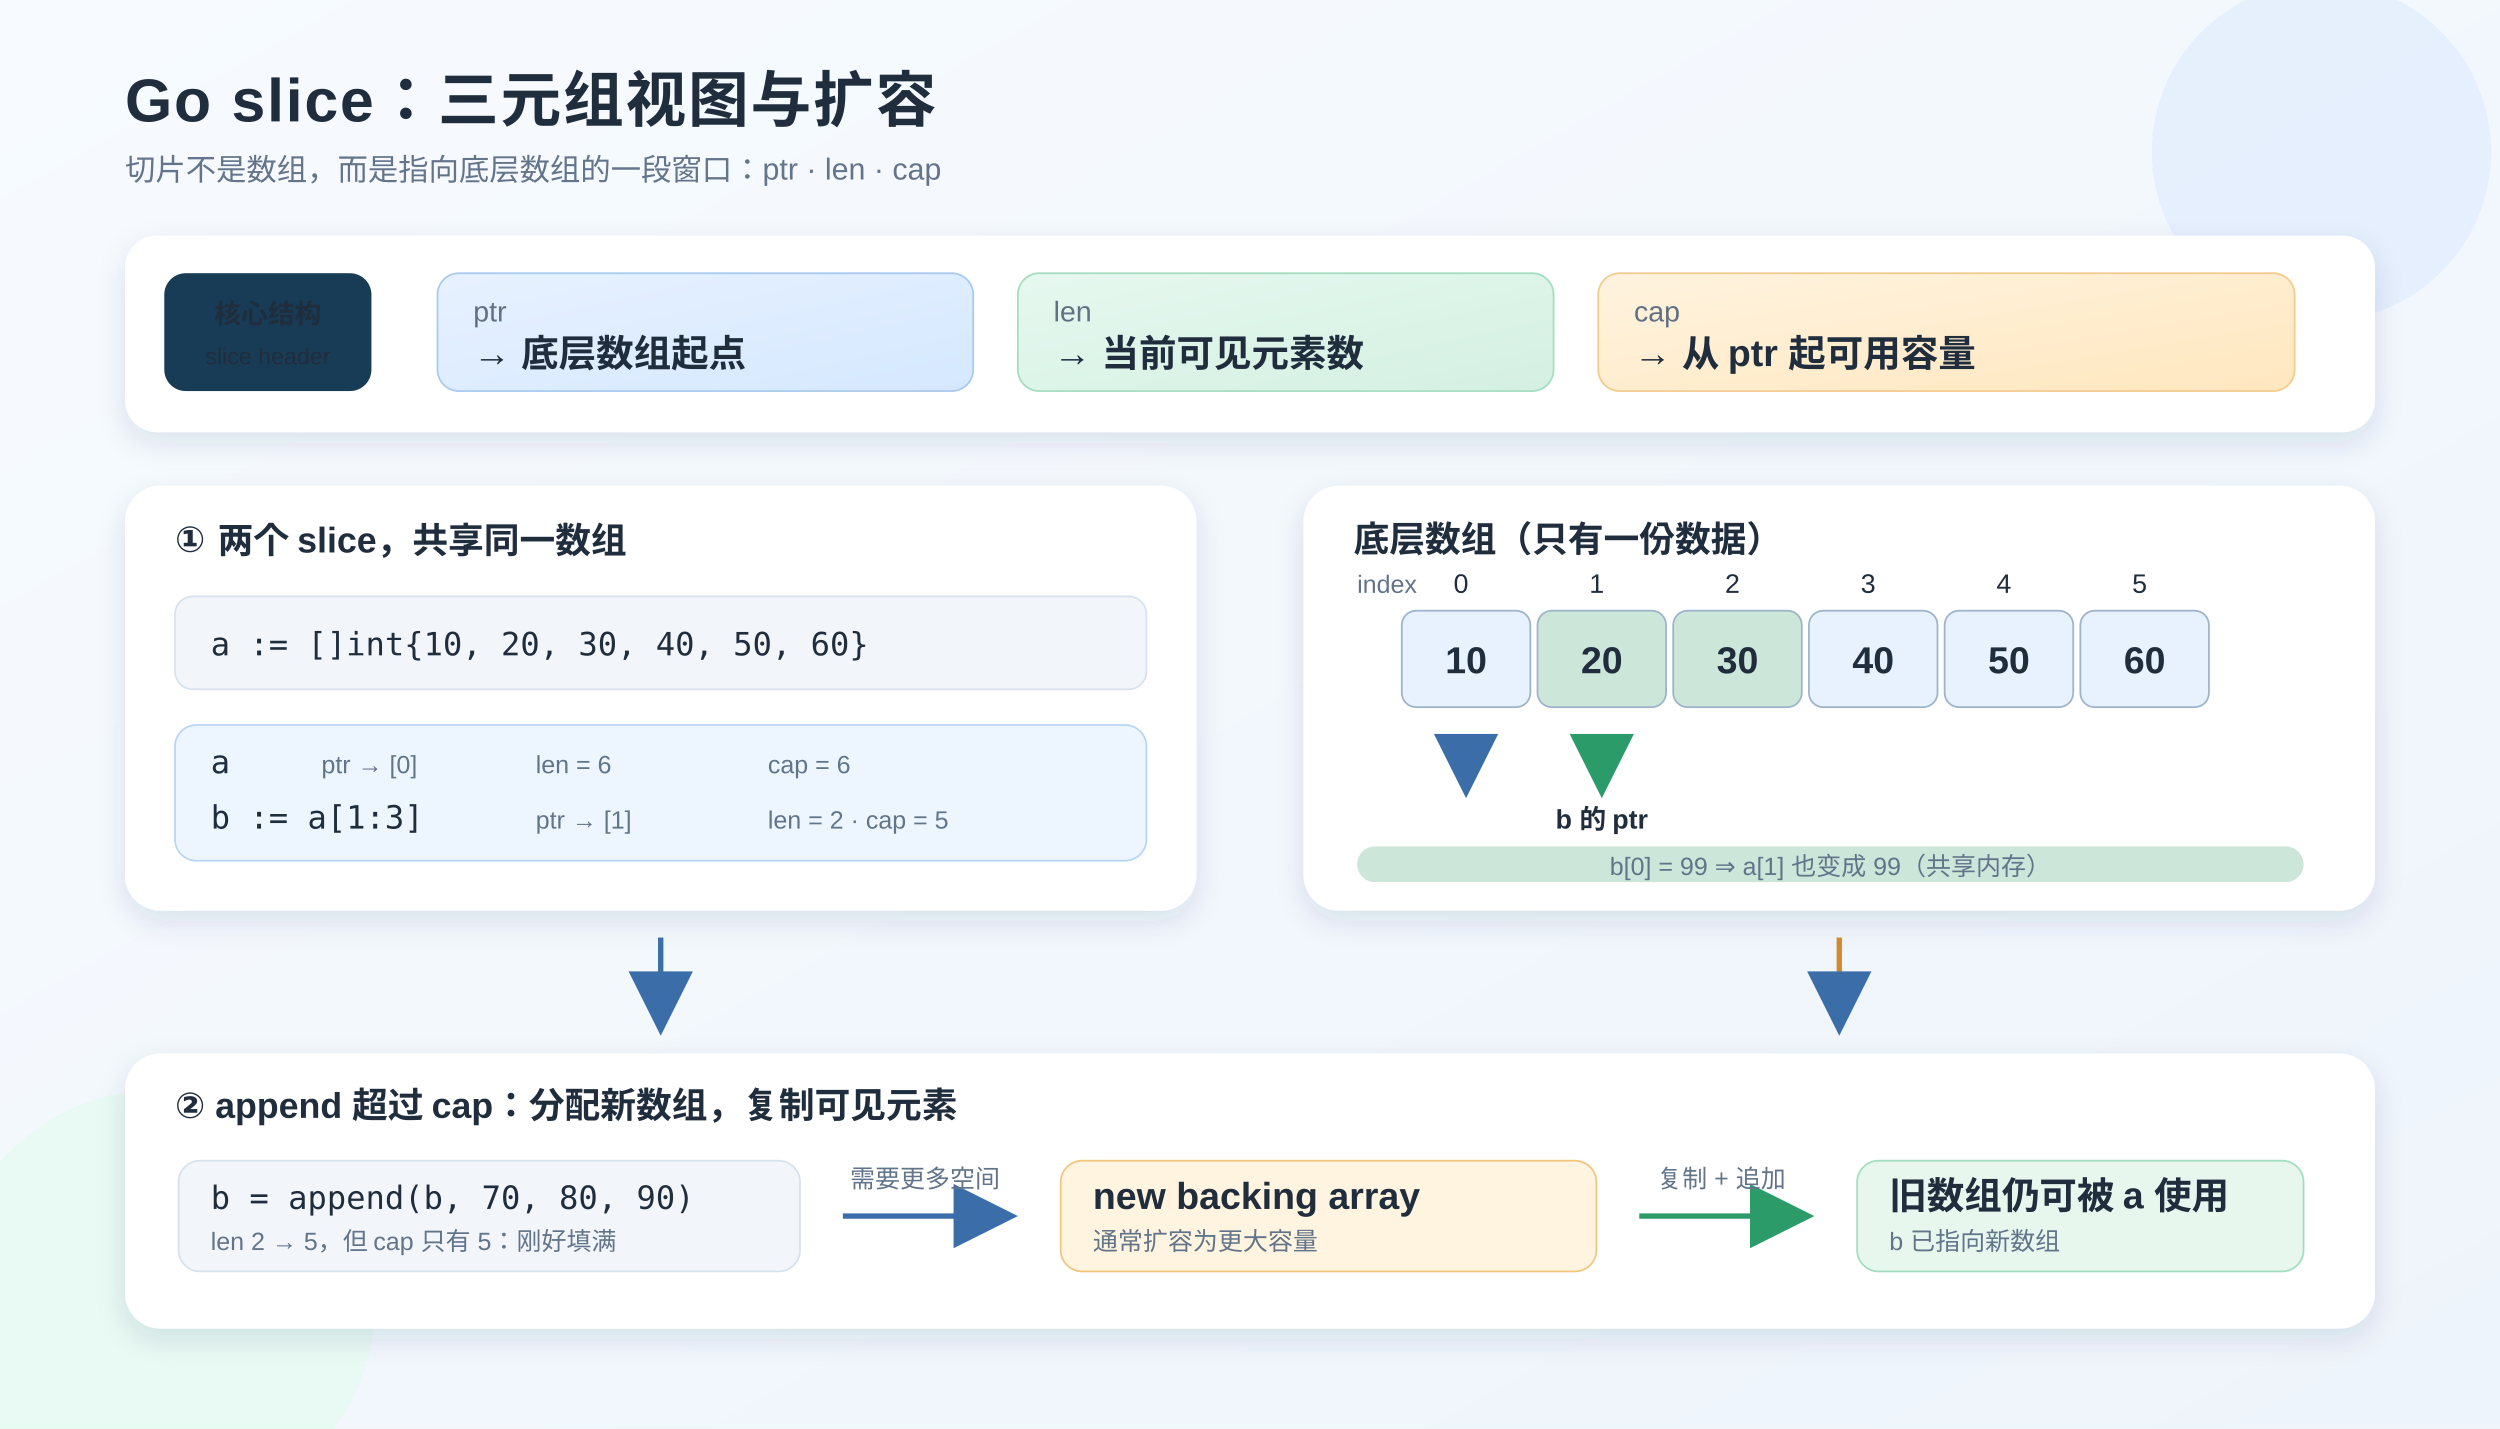
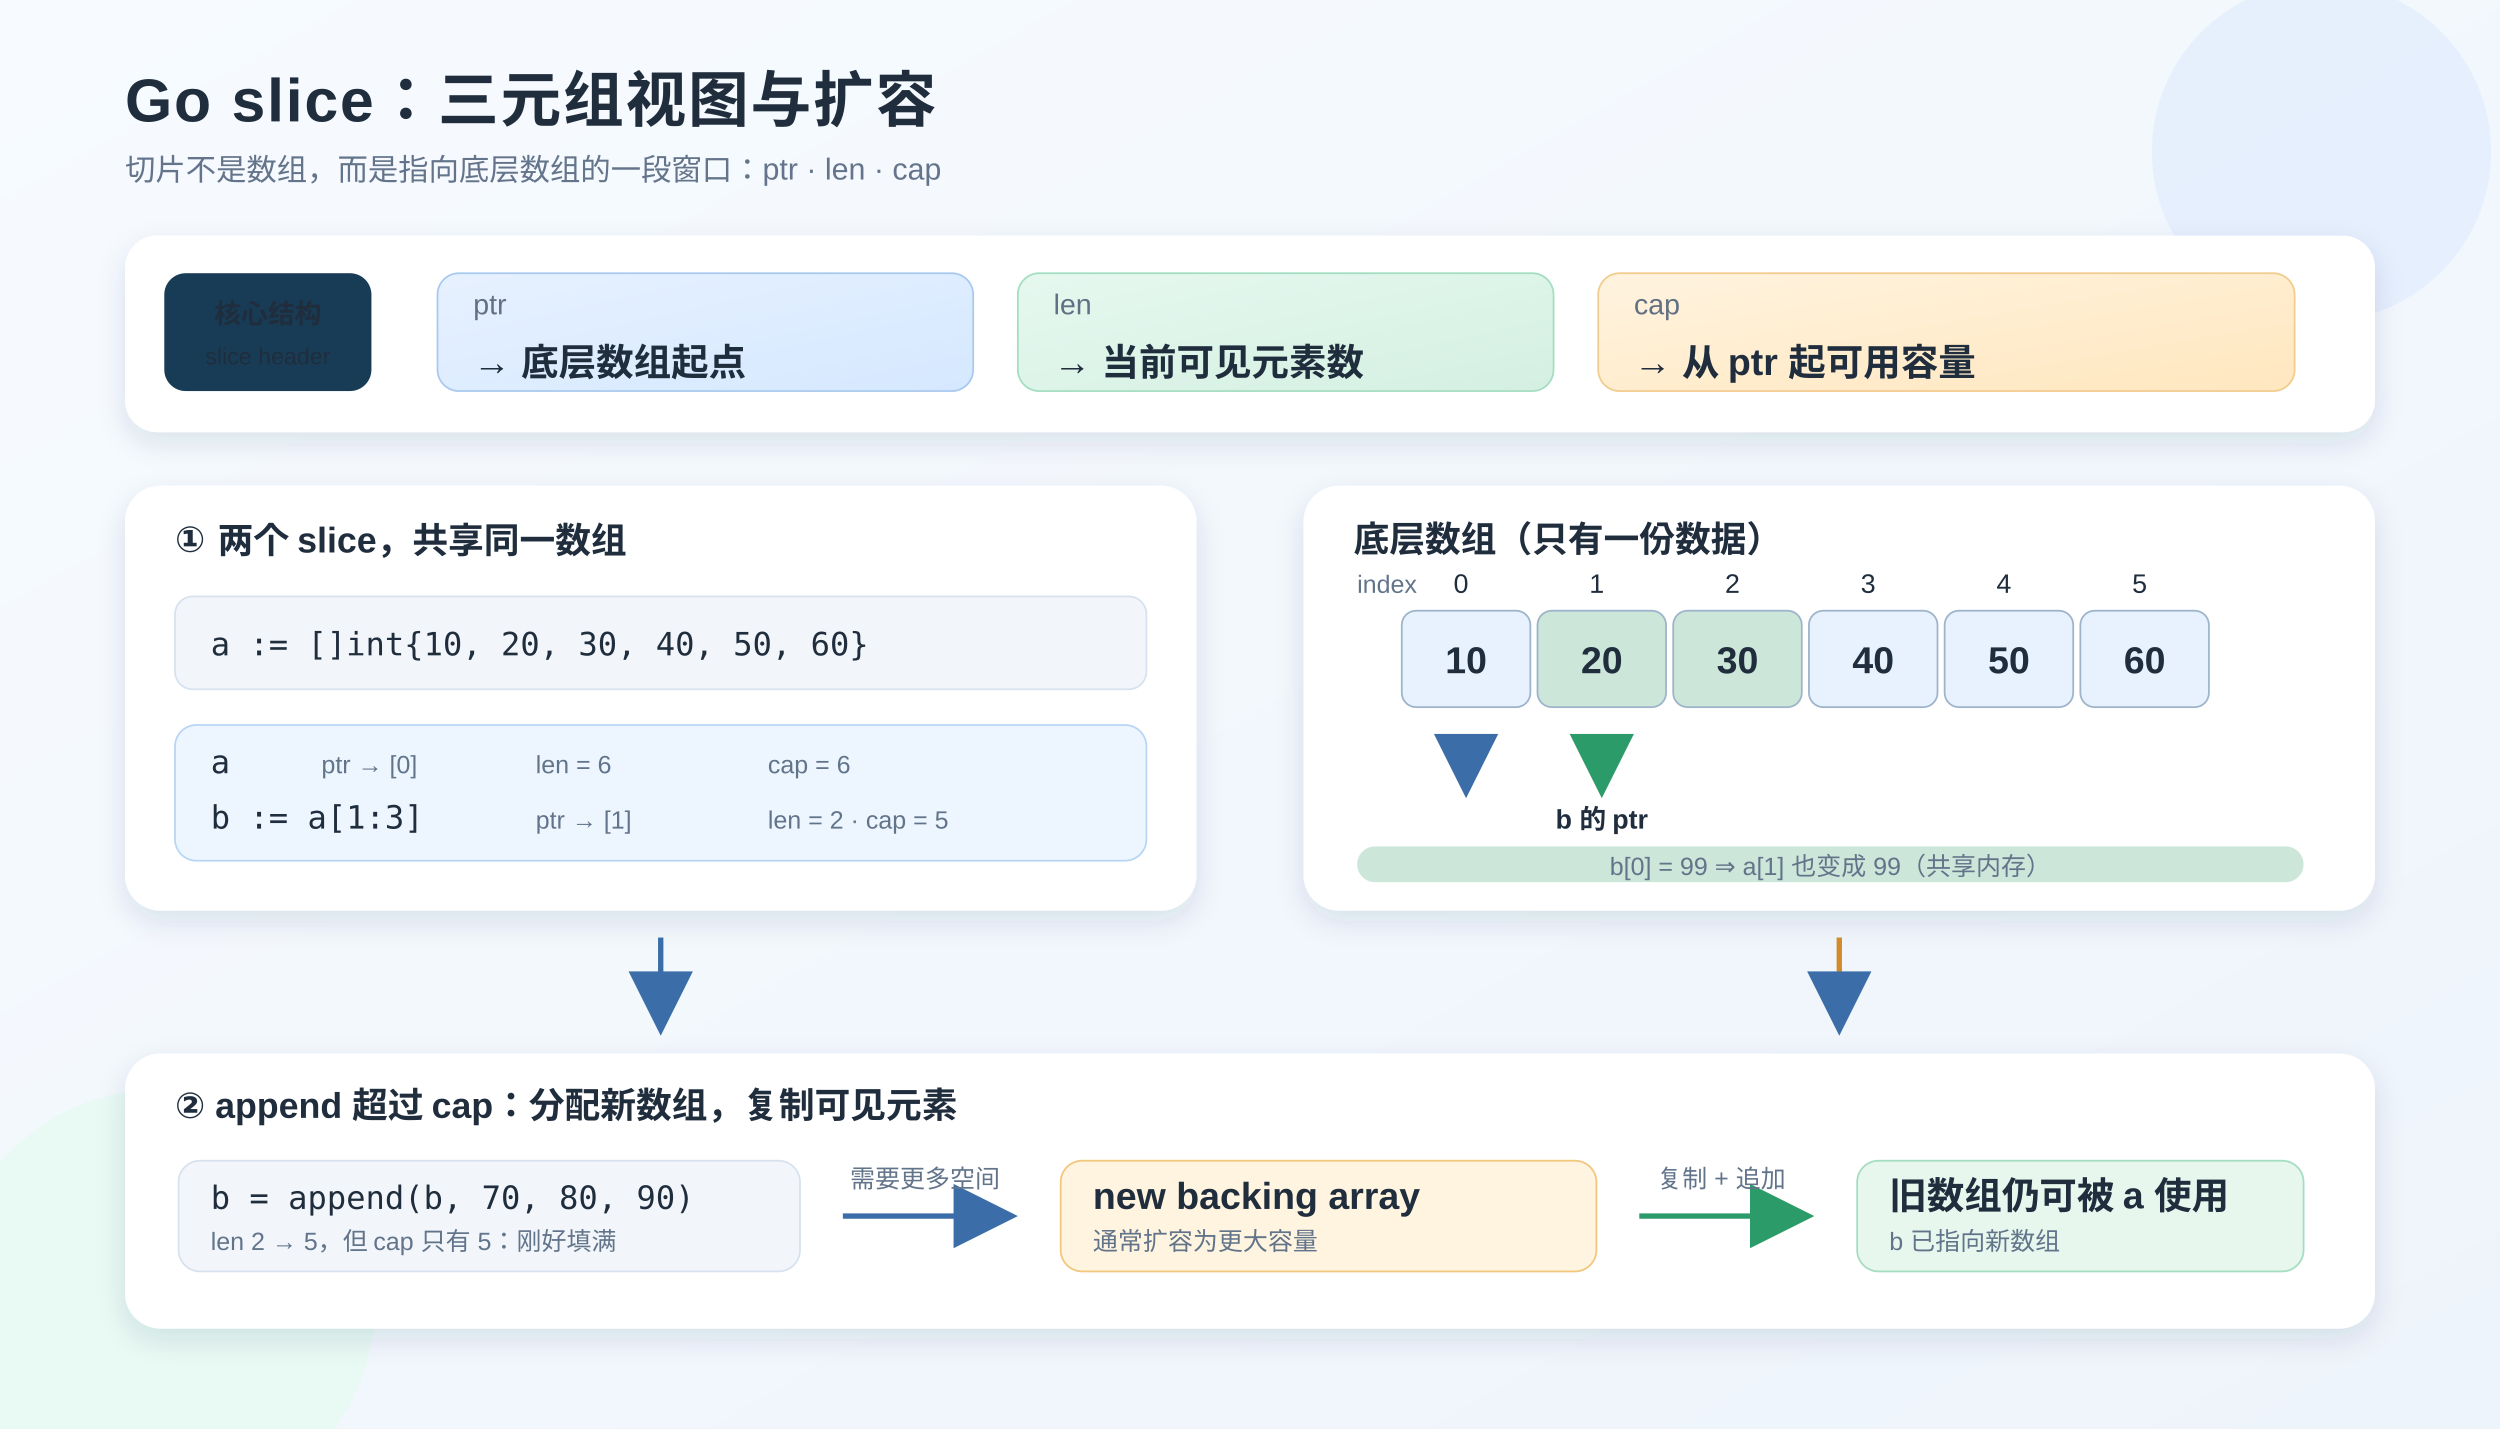
<svg xmlns="http://www.w3.org/2000/svg" width="1400" height="800" viewBox="0 0 1400 800">
  <defs>
    <linearGradient id="bg" x1="0" y1="0" x2="1" y2="1">
      <stop offset="0" stop-color="#f7fbff" />
      <stop offset="1" stop-color="#eef4fb" />
    </linearGradient>
    <linearGradient id="blue" x1="0" y1="0" x2="1" y2="1">
      <stop stop-color="#e7f1ff" />
      <stop offset="1" stop-color="#d5e8ff" />
    </linearGradient>
    <linearGradient id="green" x1="0" y1="0" x2="1" y2="1">
      <stop stop-color="#e6f8ef" />
      <stop offset="1" stop-color="#d4f0e2" />
    </linearGradient>
    <linearGradient id="orange" x1="0" y1="0" x2="1" y2="1">
      <stop stop-color="#fff3df" />
      <stop offset="1" stop-color="#ffe7bf" />
    </linearGradient>
    <filter id="shadow" x="-20%" y="-20%" width="140%" height="150%">
      <feDropShadow dx="0" dy="6" stdDeviation="8" flood-color="#183b56" flood-opacity=".12" />
    </filter>
    <marker id="arrow" markerWidth="12" markerHeight="12" refX="10" refY="6" orient="auto">
      <path d="M0,0 L12,6 L0,12 Z" fill="#3b6ea8" />
    </marker>
    <marker id="arrowGreen" markerWidth="12" markerHeight="12" refX="10" refY="6" orient="auto">
      <path d="M0,0 L12,6 L0,12 Z" fill="#2c9b6a" />
    </marker>
    <style>
      text{font-family:"Noto Sans SC","Microsoft YaHei","PingFang SC",Arial,sans-serif;fill:#1f2d3d}
      .title{font-size:34px;font-weight:800;letter-spacing:1px}.subtitle{font-size:17px;fill:#64748b}
      .section{font-size:20px;font-weight:700}.label{font-size:16px;fill:#617083}.code{font-family:ui-monospace,SFMono-Regular,Consolas,"Microsoft YaHei",monospace;font-size:18px}
      .small{font-size:14px;fill:#62748a}.value{font-size:21px;font-weight:700}.pill{font-size:15px;font-weight:700}
    </style>
  </defs>
  <rect width="1400" height="800" fill="url(#bg)" />
  <circle cx="1300" cy="85" r="95" fill="#dbeafe" opacity=".55" />
  <circle cx="90" cy="730" r="120" fill="#dcfce7" opacity=".45" />
  <text x="70" y="68" class="title">Go slice：三元组视图与扩容</text>
  <text x="70" y="101" class="subtitle">切片不是数组，而是指向底层数组的一段窗口：ptr · len · cap</text>
  <rect x="70" y="132" width="1260" height="110" rx="18" fill="#ffffff" filter="url(#shadow)" />
  <rect x="92" y="153" width="116" height="66" rx="12" fill="#183b56" />
  <text x="150" y="181" text-anchor="middle" fill="#fff" font-size="15" font-weight="700">核心结构</text>
  <text x="150" y="204" text-anchor="middle" fill="#bde3ff" font-size="13">slice header</text>
  <g transform="translate(245,153)">
    <rect width="300" height="66" rx="12" fill="url(#blue)" stroke="#a9c9ee" />
-     <text x="20" y="27" class="label">ptr</text>
-     <text x="20" y="52" class="value">→ 底层数组起点</text>
+     <text x="20" y="23" class="label" font-size="13">ptr</text>
+     <text x="20" y="57" class="value" font-size="19">→ 底层数组起点</text>
  </g>
  <g transform="translate(570,153)">
    <rect width="300" height="66" rx="12" fill="url(#green)" stroke="#a4ddc1" />
-     <text x="20" y="27" class="label">len</text>
-     <text x="20" y="52" class="value">→ 当前可见元素数</text>
+     <text x="20" y="23" class="label" font-size="13">len</text>
+     <text x="20" y="57" class="value" font-size="19">→ 当前可见元素数</text>
  </g>
  <g transform="translate(895,153)">
    <rect width="390" height="66" rx="12" fill="url(#orange)" stroke="#f2cb8f" />
-     <text x="20" y="27" class="label">cap</text>
-     <text x="20" y="52" class="value">→ 从 ptr 起可用容量</text>
+     <text x="20" y="23" class="label" font-size="13">cap</text>
+     <text x="20" y="57" class="value" font-size="19">→ 从 ptr 起可用容量</text>
  </g>
  <rect x="70" y="272" width="600" height="238" rx="20" fill="#fff" filter="url(#shadow)" />
  <text x="98" y="309" class="section">① 两个 slice，共享同一数组</text>
  <rect x="98" y="334" width="544" height="52" rx="10" fill="#f2f6fb" stroke="#d7e2ee" />
  <text x="118" y="367" class="code">a := []int{10, 20, 30, 40, 50, 60}</text>
  <rect x="98" y="406" width="544" height="76" rx="12" fill="#edf6ff" stroke="#b8d5f5" />
  <text x="118" y="433" class="code" fill="#2563eb">a</text>
  <text x="180" y="433" class="small">ptr → [0]</text>
  <text x="300" y="433" class="small">len = 6</text>
  <text x="430" y="433" class="small">cap = 6</text>
  <text x="118" y="464" class="code" fill="#15803d">b := a[1:3]</text>
  <text x="300" y="464" class="small">ptr → [1]</text>
  <text x="430" y="464" class="small">len = 2 · cap = 5</text>
  <rect x="730" y="272" width="600" height="238" rx="20" fill="#fff" filter="url(#shadow)" />
  <text x="758" y="309" class="section">底层数组（只有一份数据）</text>
  <g transform="translate(760,342)">
    <text x="0" y="-10" class="small">index</text>
    <g font-size="15" fill="#64748b">
      <text x="54" y="-10">0</text>
      <text x="130" y="-10">1</text>
      <text x="206" y="-10">2</text>
      <text x="282" y="-10">3</text>
      <text x="358" y="-10">4</text>
      <text x="434" y="-10">5</text>
    </g>
    <g stroke="#9eb4ca">
      <rect x="25" y="0" width="72" height="54" rx="8" fill="#e8f2ff" />
      <rect x="101" y="0" width="72" height="54" rx="8" fill="#cce6d9" />
      <rect x="177" y="0" width="72" height="54" rx="8" fill="#cce6d9" />
      <rect x="253" y="0" width="72" height="54" rx="8" fill="#e8f2ff" />
      <rect x="329" y="0" width="72" height="54" rx="8" fill="#e8f2ff" />
      <rect x="405" y="0" width="72" height="54" rx="8" fill="#e8f2ff" />
    </g>
    <g class="value" text-anchor="middle">
      <text x="61" y="35">10</text>
      <text x="137" y="35">20</text>
      <text x="213" y="35">30</text>
      <text x="289" y="35">40</text>
      <text x="365" y="35">50</text>
      <text x="441" y="35">60</text>
    </g>
    <path d="M137,75 v24" stroke="#2c9b6a" stroke-width="3" marker-end="url(#arrowGreen)" />
    <text x="137" y="122" text-anchor="middle" class="pill" fill="#23835a">b 的 ptr</text>
    <path d="M61,75 v24" stroke="#3b6ea8" stroke-width="3" marker-end="url(#arrow)" />
    <text x="61" y="148" text-anchor="middle" class="pill" fill="#2f5e91">a 的 ptr</text>
  </g>
  <rect x="760" y="474" width="530" height="20" rx="10" fill="#cce6d9" />
  <text x="1025" y="490" text-anchor="middle" class="small" fill="#217a54">b[0] = 99 ⇒ a[1] 也变成 99（共享内存）</text>
  <path d="M370,525 C370,550 370,552 370,574" fill="none" stroke="#3b6ea8" stroke-width="3" marker-end="url(#arrow)" />
  <path d="M1030,525 C1030,550 1030,552 1030,574" fill="none" stroke="#d18b2d" stroke-width="3" marker-end="url(#arrow)" />
  <rect x="70" y="590" width="1260" height="154" rx="20" fill="#fff" filter="url(#shadow)" />
  <text x="98" y="626" class="section">② append 超过 cap：分配新数组，复制可见元素</text>
  <g transform="translate(100,650)">
    <rect width="348" height="62" rx="12" fill="#f2f6fb" stroke="#d7e2ee" />
    <text x="18" y="27" class="code">b = append(b, 70, 80, 90)</text>
    <text x="18" y="50" class="small">len 2 → 5，但 cap 只有 5：刚好填满</text>
  </g>
  <path d="M472,681 h92" stroke="#3b6ea8" stroke-width="3" marker-end="url(#arrow)" />
  <text x="518" y="665" text-anchor="middle" class="small">需要更多空间</text>
  <g transform="translate(594,650)">
    <rect width="300" height="62" rx="12" fill="#fff4df" stroke="#f1c77e" />
    <text x="18" y="27" class="value" fill="#a35d00">new backing array</text>
    <text x="18" y="50" class="small">通常扩容为更大容量</text>
  </g>
  <path d="M918,681 h92" stroke="#2c9b6a" stroke-width="3" marker-end="url(#arrowGreen)" />
  <text x="964" y="665" text-anchor="middle" class="small">复制 + 追加</text>
  <g transform="translate(1040,650)">
    <rect width="250" height="62" rx="12" fill="#e7f7ee" stroke="#a4ddc1" />
    <text x="18" y="27" class="value" fill="#177245">旧数组仍可被 a 使用</text>
    <text x="18" y="50" class="small">b 已指向新数组</text>
  </g>
</svg>
